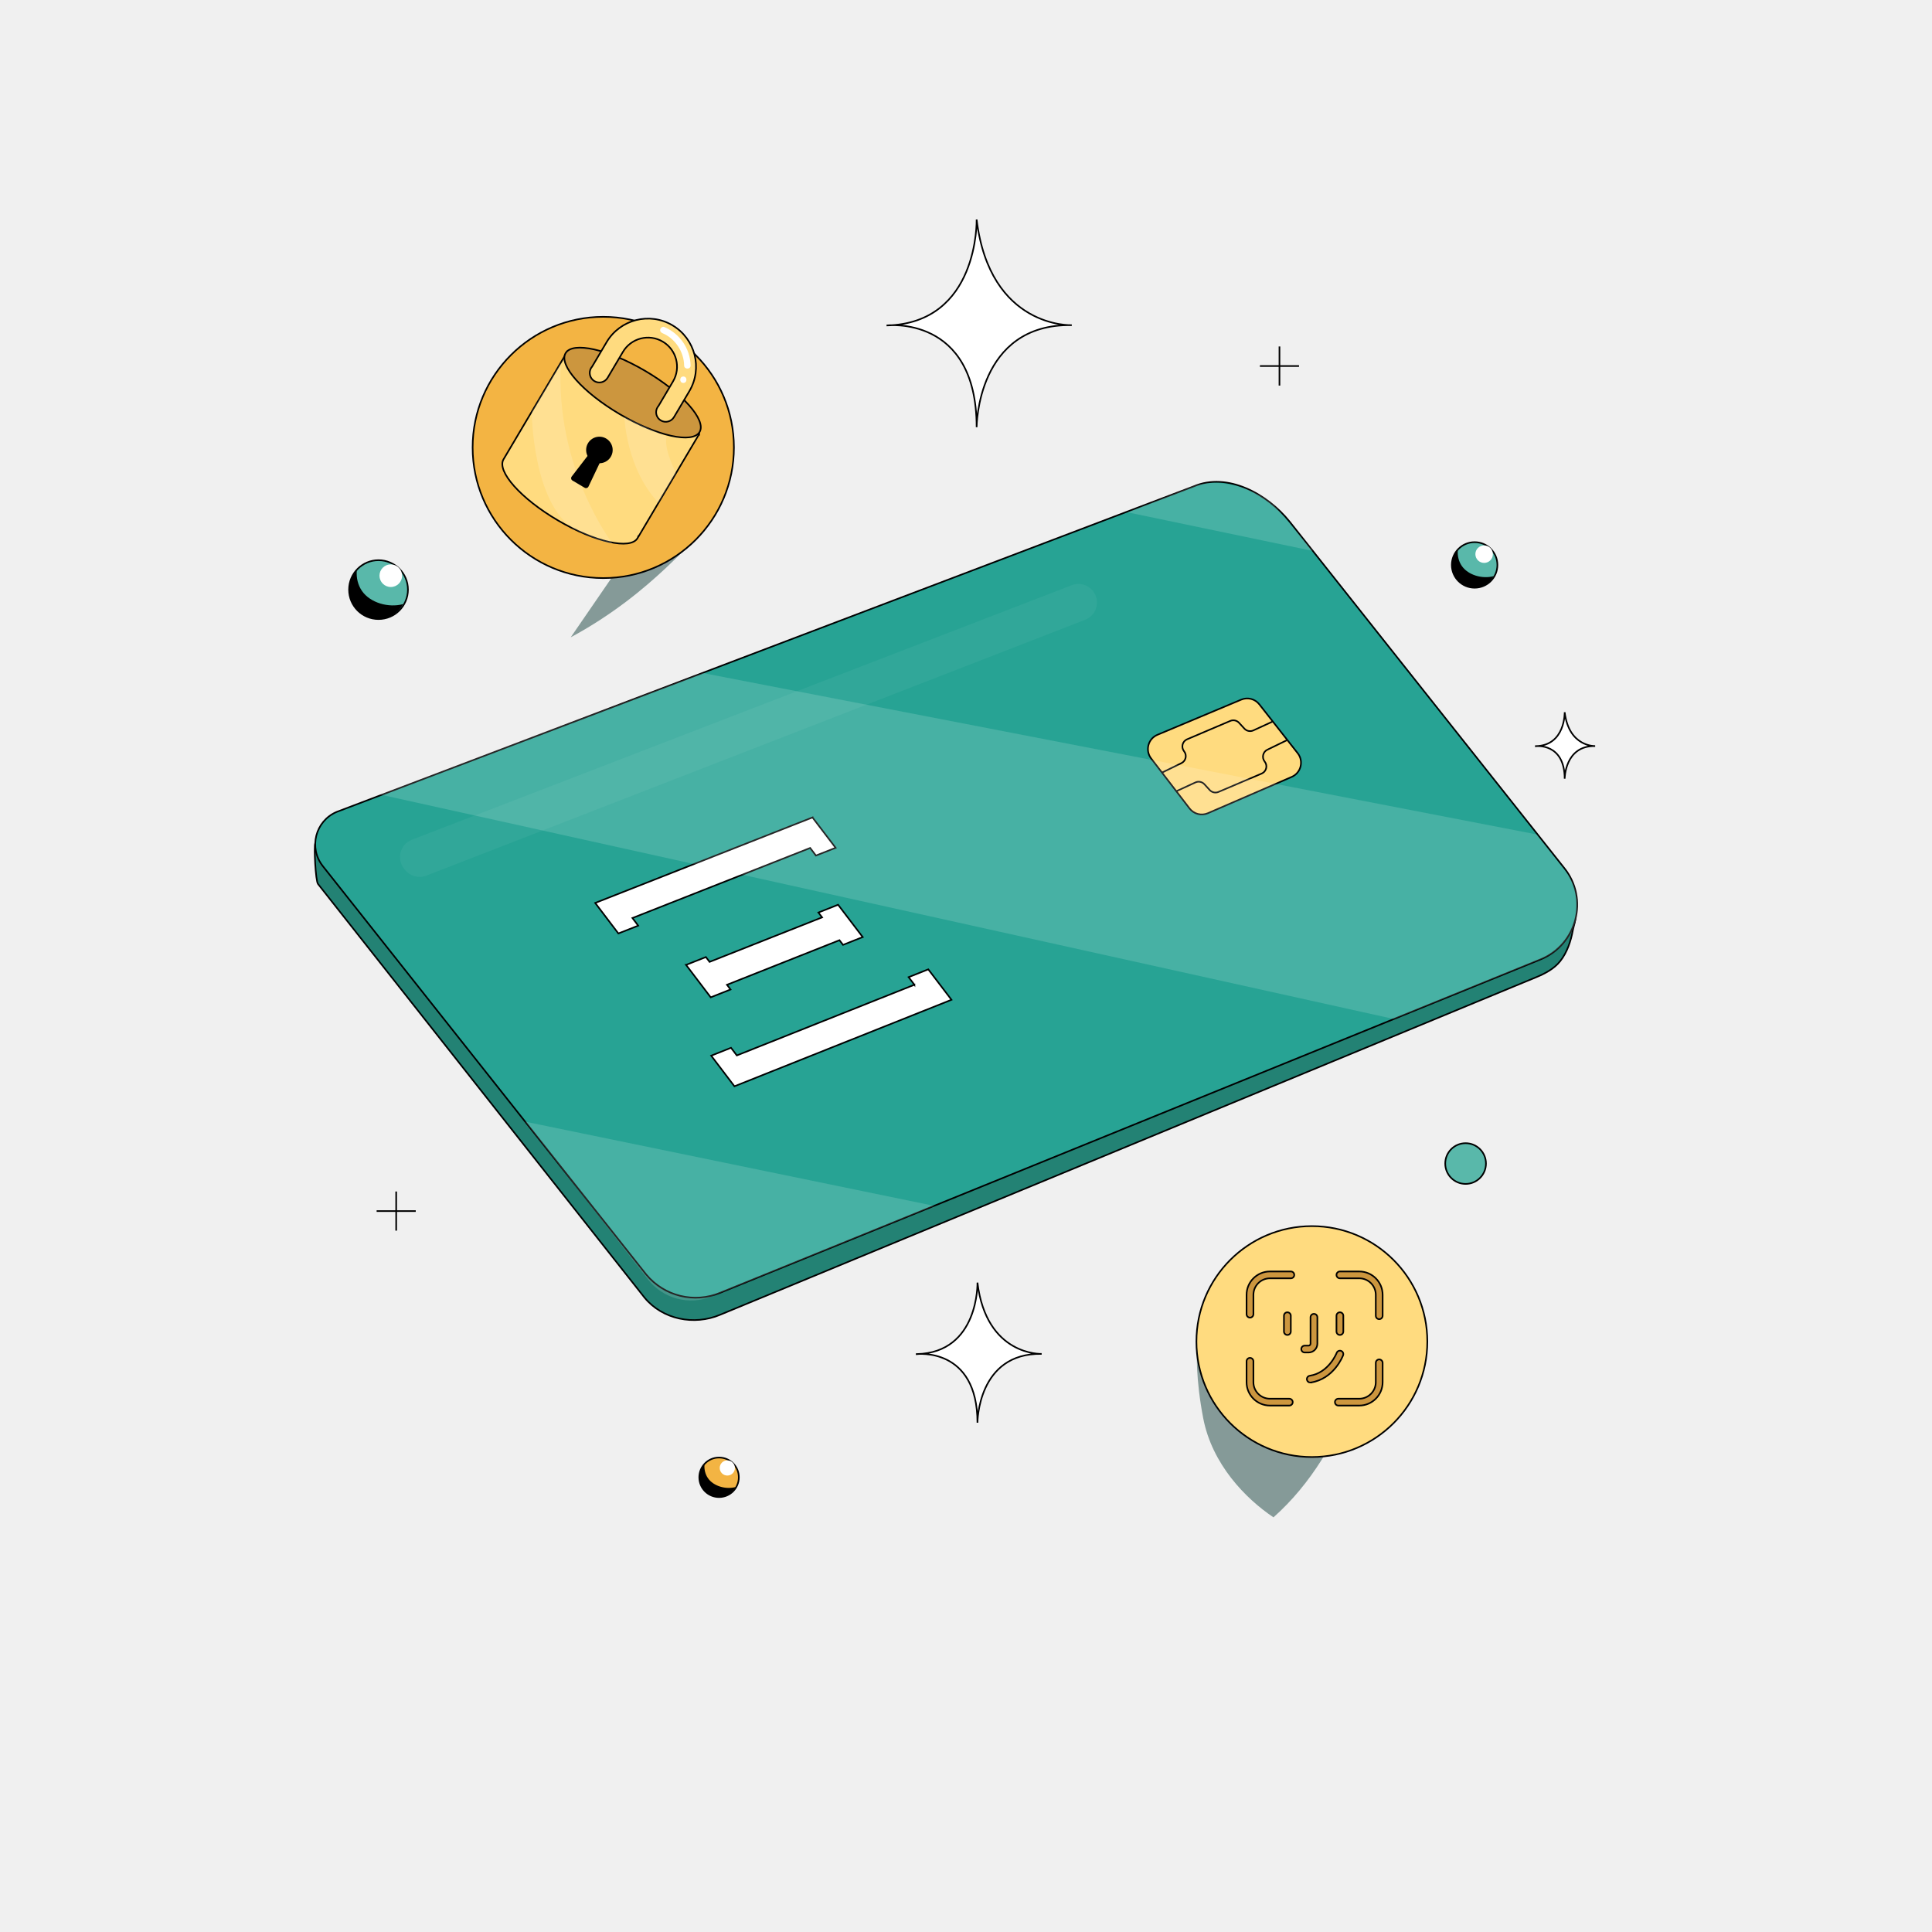
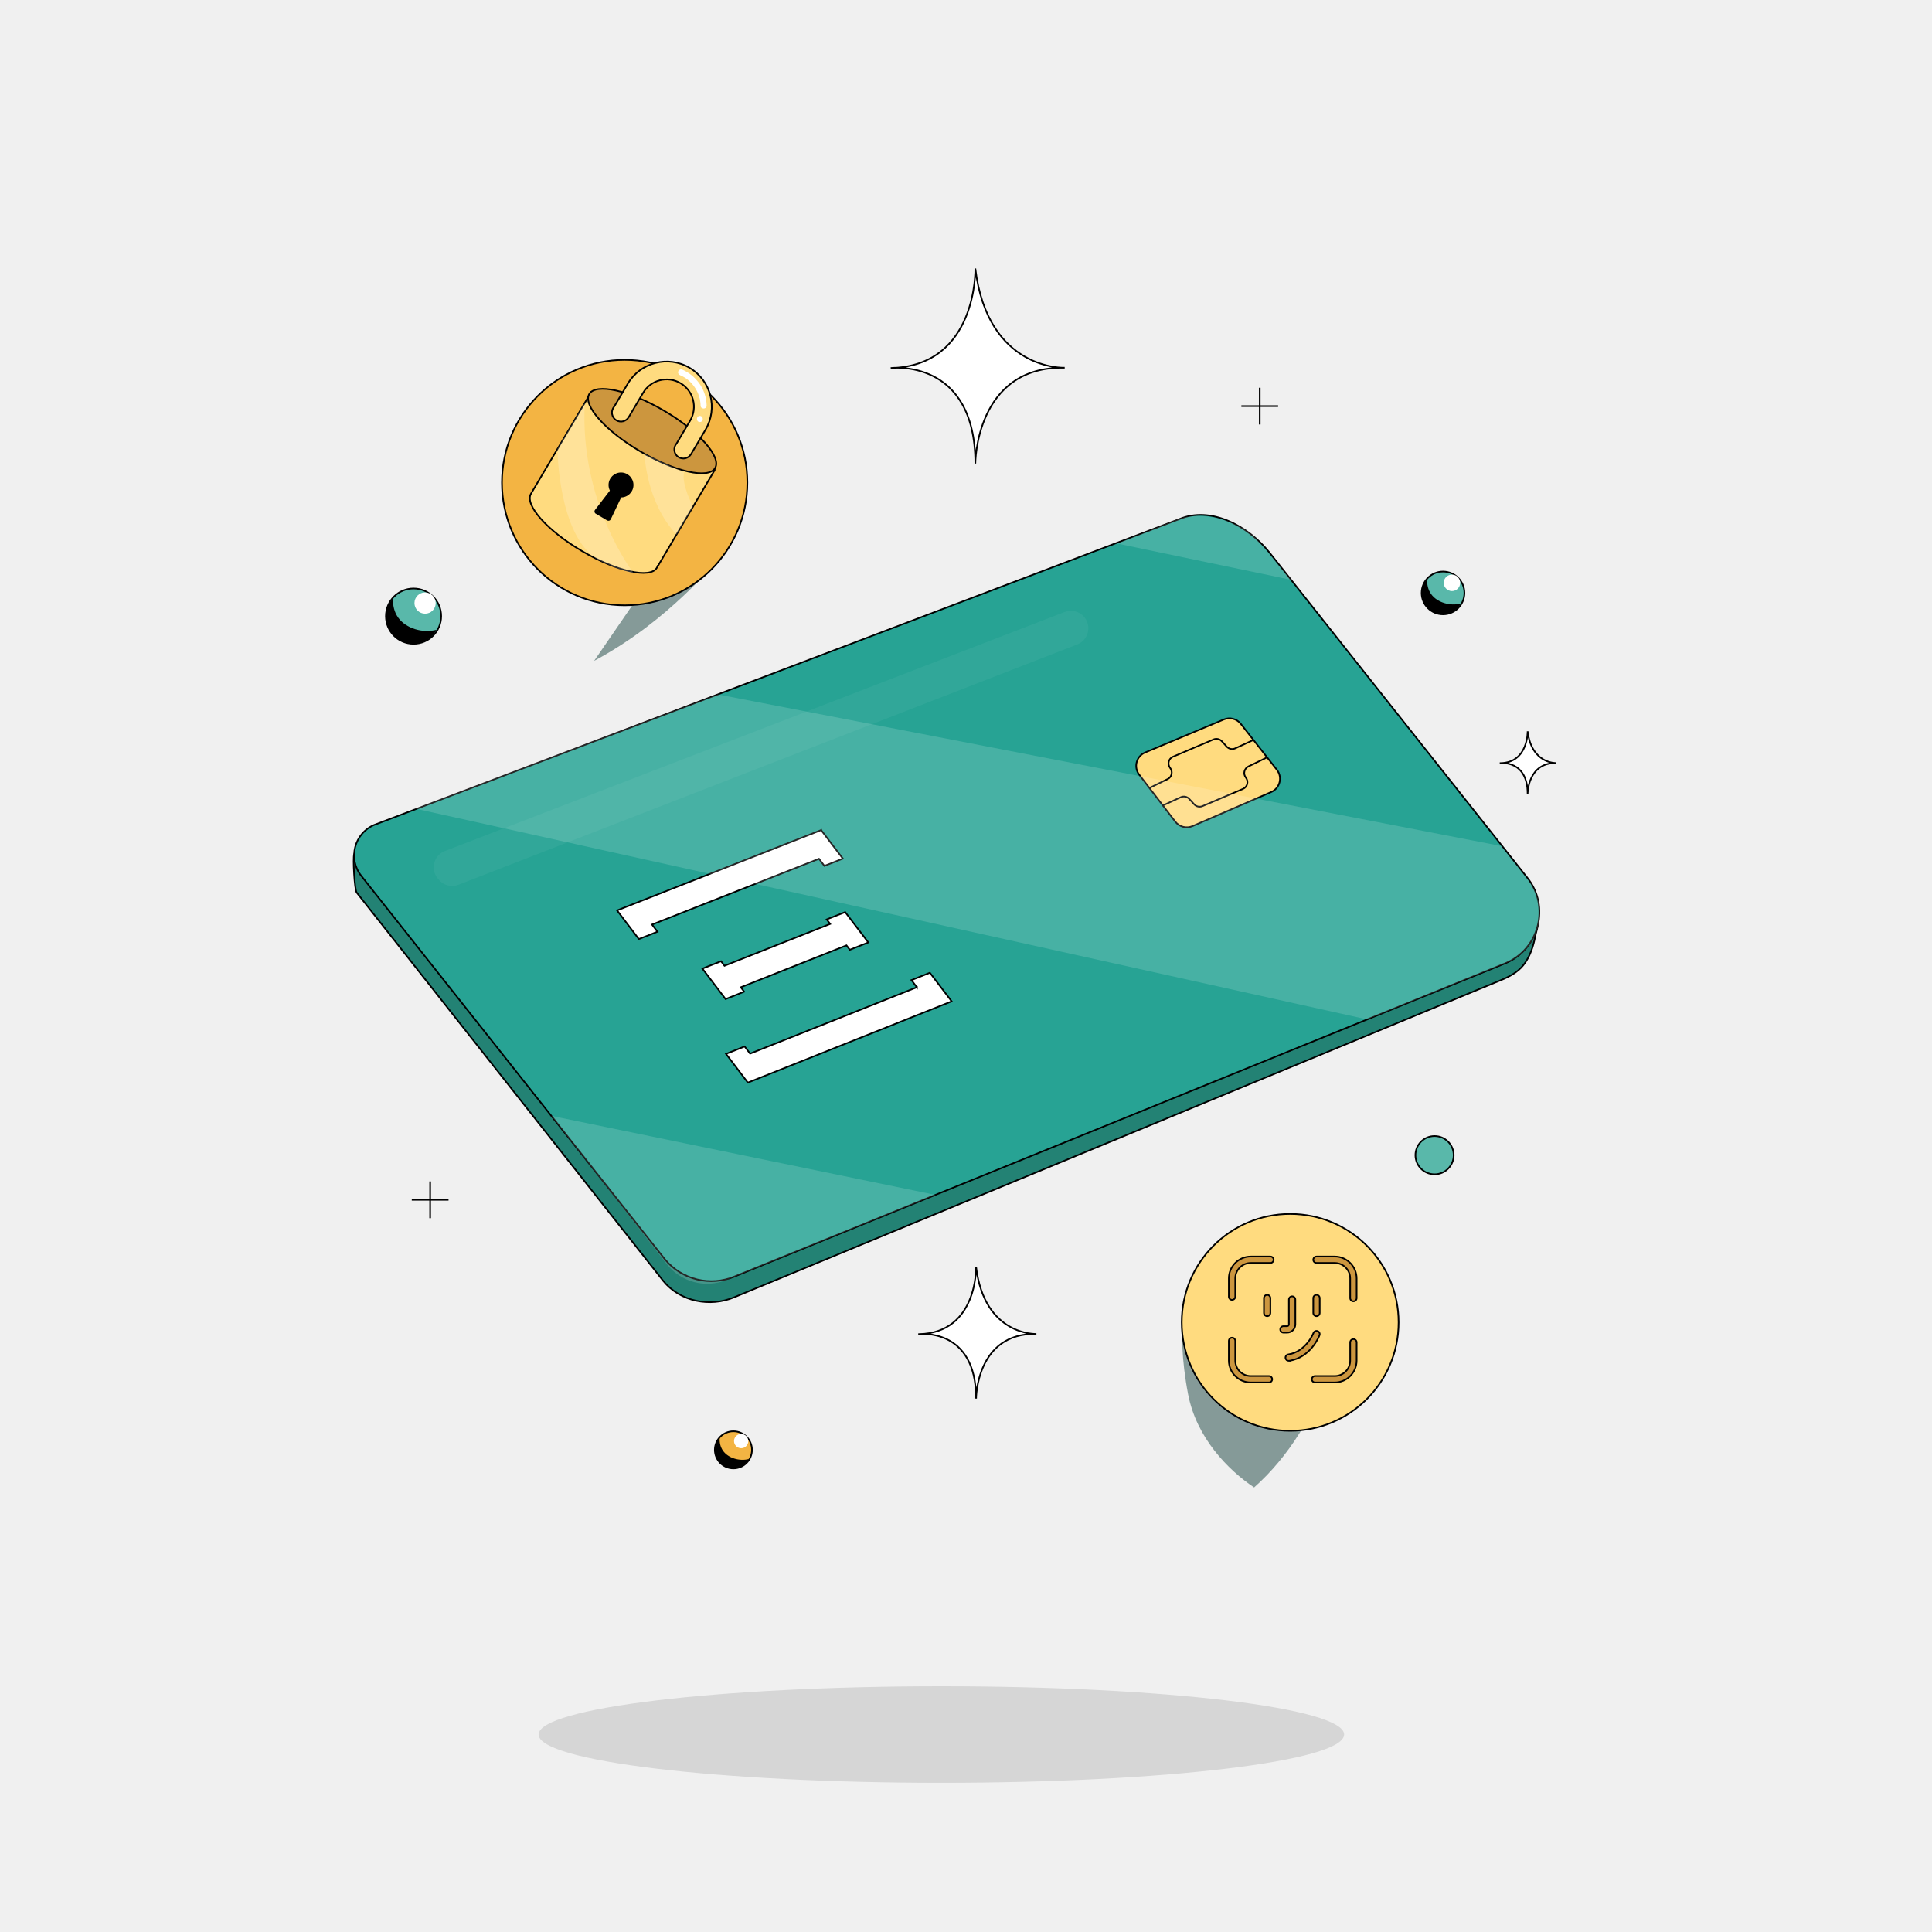
- <svg xmlns="http://www.w3.org/2000/svg" width="390" height="390" viewBox="0 0 390 390" fill="none">
-   <path d="M76.407 124.965C79.689 124.965 82.349 122.305 82.349 119.024C82.349 115.742 79.689 113.082 76.407 113.082C73.126 113.082 70.466 115.742 70.466 119.024C70.466 122.305 73.126 124.965 76.407 124.965Z" fill="#59B8AA" stroke="black" stroke-width="0.325" stroke-miterlimit="10" />
-   <path d="M73.082 119.308C72.258 118.131 71.898 116.636 72.023 115.197C71.058 116.235 70.466 117.619 70.466 119.148C70.466 122.36 73.072 124.965 76.283 124.965C78.48 124.965 80.387 123.744 81.373 121.948C78.431 122.744 74.753 121.699 73.082 119.308Z" fill="black" />
-   <path d="M78.888 118.494C80.15 118.494 81.172 117.472 81.172 116.211C81.172 114.949 80.15 113.927 78.888 113.927C77.627 113.927 76.605 114.949 76.605 116.211C76.605 117.472 77.627 118.494 78.888 118.494Z" fill="white" />
-   <path d="M297.672 118.64C300.212 118.64 302.271 116.581 302.271 114.041C302.271 111.501 300.212 109.442 297.672 109.442C295.132 109.442 293.073 111.501 293.073 114.041C293.073 116.581 295.132 118.64 297.672 118.64Z" fill="#59B8AA" stroke="black" stroke-width="0.325" stroke-miterlimit="10" />
-   <path d="M295.098 114.261C294.461 113.35 294.182 112.193 294.279 111.079C293.531 111.882 293.073 112.953 293.073 114.137C293.073 116.623 295.09 118.64 297.576 118.64C299.276 118.64 300.752 117.694 301.516 116.304C299.239 116.92 296.392 116.111 295.098 114.261Z" fill="black" />
-   <path d="M299.593 113.631C300.569 113.631 301.361 112.84 301.361 111.863C301.361 110.887 300.569 110.096 299.593 110.096C298.617 110.096 297.825 110.887 297.825 111.863C297.825 112.84 298.617 113.631 299.593 113.631Z" fill="white" />
-   <path d="M145.153 302.204C147.356 302.204 149.143 300.418 149.143 298.214C149.143 296.011 147.356 294.224 145.153 294.224C142.949 294.224 141.163 296.011 141.163 298.214C141.163 300.418 142.949 302.204 145.153 302.204Z" fill="#F3B443" stroke="black" stroke-width="0.325" stroke-miterlimit="10" />
-   <path d="M142.92 298.405C142.367 297.615 142.125 296.611 142.209 295.644C141.56 296.341 141.163 297.271 141.163 298.298C141.163 300.454 142.913 302.204 145.069 302.204C146.545 302.204 147.825 301.384 148.487 300.178C146.512 300.712 144.042 300.01 142.92 298.405Z" fill="black" />
-   <path d="M146.82 297.859C147.667 297.859 148.353 297.172 148.353 296.325C148.353 295.478 147.667 294.791 146.82 294.791C145.973 294.791 145.286 295.478 145.286 296.325C145.286 297.172 145.973 297.859 146.82 297.859Z" fill="white" />
-   <path d="M79.975 240.523V248.42" stroke="black" stroke-width="0.325" stroke-miterlimit="10" />
-   <path d="M83.926 244.472H76.026" stroke="black" stroke-width="0.325" stroke-miterlimit="10" />
-   <path d="M258.278 69.939V77.835" stroke="black" stroke-width="0.325" stroke-miterlimit="10" />
-   <path d="M262.227 73.887H254.33" stroke="black" stroke-width="0.325" stroke-miterlimit="10" />
-   <path d="M295.851 238.99C298.122 238.99 299.962 237.15 299.962 234.88C299.962 232.609 298.122 230.769 295.851 230.769C293.581 230.769 291.74 232.609 291.74 234.88C291.74 237.15 293.581 238.99 295.851 238.99Z" fill="#59B8AA" stroke="black" stroke-width="0.325" stroke-miterlimit="10" />
-   <path d="M69.23 165.302C65.625 166.828 65.106 166.815 63.635 170.258C63.348 170.925 63.711 177.832 64.192 178.441L130.119 261.96C133.762 266.362 140.109 267.625 145.375 265.403C145.794 265.23 146.216 265.057 146.635 264.881C147.836 264.386 149.033 263.888 150.234 263.393C152.126 262.611 154.016 261.829 155.908 261.047C158.403 260.015 160.898 258.981 163.393 257.95C166.404 256.704 169.414 255.458 172.425 254.212C175.861 252.79 179.3 251.368 182.737 249.946C186.512 248.385 190.287 246.821 194.066 245.261C198.094 243.596 202.118 241.928 206.146 240.264C210.336 238.53 214.523 236.797 218.714 235.066C222.977 233.302 227.24 231.54 231.503 229.776C235.752 228.018 240.002 226.26 244.251 224.502C248.4 222.786 252.545 221.069 256.694 219.356C260.653 217.72 264.608 216.083 268.567 214.446C272.245 212.924 275.924 211.401 279.602 209.882C282.913 208.512 286.225 207.141 289.537 205.771C292.395 204.588 295.25 203.408 298.108 202.224C300.423 201.266 302.734 200.311 305.049 199.352C306.731 198.657 308.413 197.961 310.098 197.266C311.88 196.529 313.697 195.584 314.935 194.034C316.344 192.272 317.112 189.957 317.503 187.763C317.659 186.895 318.23 185.542 317.939 184.663C317.714 183.981 317.008 183.763 316.416 183.486C315.354 182.992 314.444 182.348 313.707 181.424L263.83 110.459C259.241 104.736 246.31 100.542 239.555 103.404L69.241 165.302H69.23Z" fill="#238274" stroke="black" stroke-width="0.325" stroke-miterlimit="10" />
-   <path d="M67.967 163.891C63.648 165.721 62.257 171.161 65.168 174.839L130.433 257.264C134.077 261.666 140.177 263.161 145.444 260.939L310.963 193.677C318.337 190.681 320.742 181.428 315.762 175.22L260.359 105.342C255.77 99.618 247.746 95.307 240.995 98.168L67.967 163.891Z" fill="#27A394" stroke="black" stroke-width="0.325" stroke-miterlimit="10" />
-   <path d="M164.009 165.012L120.149 182.272L123.658 186.892L124.828 188.431L128.831 186.854L127.662 185.314L163.542 171.171L164.708 172.704L168.677 171.14L165.175 166.545L164.009 165.015V165.012Z" fill="white" stroke="black" stroke-width="0.325" stroke-miterlimit="10" />
-   <path d="M138.493 194.778L143.469 201.325L147.466 199.74L146.746 198.792L169.456 189.788L170.176 190.733L174.149 189.158L169.179 182.635L165.207 184.206L165.951 185.182L143.237 194.172L142.493 193.196L138.497 194.778H138.493Z" fill="white" stroke="black" stroke-width="0.325" stroke-miterlimit="10" />
-   <path d="M184.588 198.785L148.739 213.055L147.566 211.512L143.565 213.104L148.258 219.28L192.066 201.816L187.384 195.674L183.418 197.252L184.588 198.788V198.785Z" fill="white" stroke="black" stroke-width="0.325" stroke-miterlimit="10" />
-   <path d="M232.375 153.105L240.123 163.192C240.991 164.323 242.521 164.721 243.832 164.154L260.746 156.828C262.622 156.015 263.22 153.651 261.957 152.046L254.213 142.184C253.348 141.08 251.85 140.692 250.556 141.236L233.638 148.333C231.756 149.122 231.129 151.482 232.372 153.105H232.375Z" fill="#FFDB7F" stroke="black" stroke-width="0.325" stroke-miterlimit="10" />
-   <path d="M234.565 155.959L238.486 154.049C239.389 153.61 239.652 152.444 239.022 151.658C238.375 150.849 238.676 149.641 239.631 149.236L248.348 145.527C248.96 145.267 249.67 145.419 250.12 145.911L251.192 147.08C251.653 147.582 252.386 147.731 253.006 147.444L256.923 145.641" fill="#FFDB7F" />
-   <path d="M234.565 155.959L238.486 154.049C239.389 153.61 239.652 152.444 239.022 151.658C238.375 150.849 238.676 149.641 239.631 149.236L248.348 145.527C248.96 145.267 249.67 145.419 250.12 145.911L251.192 147.08C251.653 147.582 252.386 147.731 253.006 147.444L256.923 145.641" stroke="black" stroke-width="0.325" stroke-miterlimit="10" />
-   <path d="M259.75 149.43L255.829 151.34C254.926 151.779 254.663 152.946 255.293 153.731C255.94 154.541 255.639 155.748 254.684 156.153L245.967 159.863C245.355 160.122 244.645 159.97 244.196 159.479L243.123 158.309C242.663 157.807 241.929 157.659 241.31 157.946L237.393 159.749" fill="#FFDB7F" />
-   <path d="M259.75 149.43L255.829 151.34C254.926 151.779 254.663 152.946 255.293 153.731C255.94 154.541 255.639 155.748 254.684 156.153L245.967 159.863C245.355 160.122 244.645 159.97 244.196 159.479L243.123 158.309C242.663 157.807 241.929 157.659 241.31 157.946L237.393 159.749" stroke="black" stroke-width="0.325" stroke-miterlimit="10" />
-   <g opacity="0.15">
-     <path d="M227.59 103.412L227.582 103.411L227.585 103.414L227.59 103.412Z" fill="white" />
-     <path d="M227.59 103.412L265.019 111.217L257.642 102.483C254.043 98.552 245.703 96.165 240.461 98.262L227.59 103.412Z" fill="white" />
-     <path d="M76.406 160.316L76.412 160.317L76.406 160.32V160.316Z" fill="white" />
-     <path d="M76.412 160.317L141.807 135.848L310.166 168.434L316.443 176.4C320.599 182.324 318.215 190.919 310.966 193.677L281.376 205.702L76.412 160.317Z" fill="white" />
-     <path d="M106.013 226.422L188.58 243.42L143.679 261.704C139.097 263.569 133.838 262.161 130.8 258.261L106.013 226.422Z" fill="white" />
+ <svg xmlns="http://www.w3.org/2000/svg" fill="none" viewBox="0 0 1200 1200">
+   <path fill="#D6D6D6" d="M584.7 1107.34c138.16 0 250.16-13.43 250.16-29.99s-112-29.99-250.16-29.99-250.16 13.43-250.16 29.99 112 29.99 250.16 29.99" />
+   <path fill="#59B8AA" stroke="#000" stroke-miterlimit="10" d="M256.86 399.86c9.483 0 17.17-7.687 17.17-17.17s-7.687-17.17-17.17-17.17-17.17 7.687-17.17 17.17 7.687 17.17 17.17 17.17Z" />
+   <path fill="#000" d="M247.25 383.51c-2.38-3.4-3.42-7.72-3.06-11.88-2.79 3-4.5 7-4.5 11.42 0 9.28 7.53 16.81 16.81 16.81 6.35 0 11.86-3.53 14.71-8.72-8.5 2.3-19.13-.72-23.96-7.63" />
+   <path fill="#fff" d="M264.03 381.16a6.6 6.6 0 1 0 0-13.2 6.6 6.6 0 0 0 0 13.2" />
+   <path fill="#59B8AA" stroke="#000" stroke-miterlimit="10" d="M896.29 381.58c7.339 0 13.29-5.95 13.29-13.29S903.629 355 896.29 355c-7.34 0-13.29 5.95-13.29 13.29s5.95 13.29 13.29 13.29Z" />
+   <path fill="#000" d="M888.851 368.925c-1.842-2.632-2.647-5.976-2.368-9.196a12.92 12.92 0 0 0-3.483 8.839c0 7.183 5.828 13.012 13.011 13.012 4.915 0 9.18-2.732 11.386-6.75-6.579 1.781-14.807-.557-18.546-5.905" />
+   <path fill="#fff" d="M901.84 367.106a5.109 5.109 0 1 0-.002-10.218 5.109 5.109 0 0 0 .002 10.218" />
+   <path fill="#F3B443" stroke="#000" stroke-miterlimit="10" d="M455.53 912.06c6.367 0 11.53-5.162 11.53-11.53S461.897 889 455.53 889c-6.368 0-11.53 5.162-11.53 11.53s5.162 11.53 11.53 11.53Z" />
+   <path fill="#000" d="M449.076 901.081c-1.598-2.283-2.296-5.184-2.055-7.978a11.22 11.22 0 0 0-3.021 7.669c0 6.231 5.056 11.288 11.288 11.288 4.264 0 7.964-2.37 9.878-5.856-5.708 1.545-12.846-.483-16.09-5.123" />
+   <path fill="#fff" d="M460.345 899.503a4.433 4.433 0 1 0-.002-8.866 4.433 4.433 0 0 0 .002 8.866" />
+   <path stroke="#000" stroke-miterlimit="10" d="M267.17 733.81v22.82M278.59 745.22h-22.83M782.45 240.84v22.82M793.86 252.25h-22.82" />
+   <path fill="#59B8AA" stroke="#000" stroke-miterlimit="10" d="M891.03 729.38c6.561 0 11.88-5.319 11.88-11.88s-5.319-11.88-11.88-11.88-11.88 5.319-11.88 11.88 5.319 11.88 11.88 11.88Z" />
+   <path fill="#238274" stroke="#000" stroke-miterlimit="10" d="M236.12 516.43c-10.42 4.41-11.92 4.37-16.17 14.32-.83 1.93.22 21.89 1.61 23.65l190.52 241.36c10.53 12.72 28.87 16.37 44.09 9.95 1.21-.5 2.43-1 3.64-1.51 3.47-1.43 6.93-2.87 10.4-4.3 5.47-2.26 10.93-4.52 16.4-6.78 7.21-2.98 14.42-5.97 21.63-8.95l26.1-10.8c9.93-4.11 19.87-8.22 29.8-12.33 10.91-4.51 21.82-9.03 32.74-13.54 11.64-4.81 23.27-9.63 34.91-14.44 12.11-5.01 24.21-10.02 36.32-15.02 12.32-5.1 24.64-10.19 36.96-15.29l36.84-15.24c11.99-4.96 23.97-9.92 35.96-14.87 11.44-4.73 22.87-9.46 34.31-14.19 10.63-4.4 21.26-8.8 31.89-13.19l28.71-11.88c8.26-3.42 16.51-6.83 24.77-10.25 6.69-2.77 13.37-5.53 20.06-8.3 4.86-2.01 9.72-4.02 14.59-6.03 5.15-2.13 10.4-4.86 13.98-9.34 4.07-5.09 6.29-11.78 7.42-18.12.45-2.51 2.1-6.42 1.26-8.96-.65-1.97-2.69-2.6-4.4-3.4-3.07-1.43-5.7-3.29-7.83-5.96L798.49 357.94c-13.26-16.54-50.63-28.66-70.15-20.39L236.15 516.43z" />
+   <path fill="#27A394" stroke="#000" stroke-miterlimit="10" d="M232.47 512.35c-12.48 5.29-16.5 21.01-8.09 31.64l188.61 238.2c10.53 12.72 28.16 17.04 43.38 10.62L934.7 598.43c21.31-8.66 28.26-35.4 13.87-53.34L788.46 343.15c-13.26-16.54-36.45-29-55.96-20.73z" />
+   <path fill="#fff" d="m510.021 515.59-126.75 49.88 13.52 17.8 11.57-4.56-3.38-4.45 103.69-40.87 3.369 4.43 11.471-4.52-13.49-17.7zM436.281 601.61l14.38 18.92 11.55-4.58-2.08-2.74 65.63-26.02 2.08 2.73 11.48-4.55-14.36-18.85-11.481 4.54 2.151 2.82-65.64 25.98-2.15-2.82-11.55 4.57zM569.491 613.19l-103.6 41.24-3.39-4.46-11.56 4.6 13.56 17.85L591.1 621.95l-13.529-17.75-11.46 4.56 3.38 4.44z" />
+   <path stroke="#000" stroke-miterlimit="10" d="m510.021 515.59-126.75 49.88 13.52 17.8 11.57-4.56-3.38-4.45 103.69-40.87 3.369 4.43 11.471-4.52-13.49-17.7zM436.281 601.61l14.38 18.92 11.55-4.58-2.08-2.74 65.63-26.02 2.08 2.73 11.48-4.55-14.36-18.85-11.481 4.54 2.151 2.82-65.64 25.98-2.15-2.82-11.55 4.57zM569.491 613.19l-103.6 41.24-3.39-4.46-11.56 4.6 13.56 17.85L591.1 621.95l-13.529-17.75-11.46 4.56 3.38 4.44z" />
+   <path fill="#FFDB7F" stroke="#000" stroke-miterlimit="10" d="m707.591 481.18 22.389 29.15a9.01 9.01 0 0 0 10.72 2.78l48.88-21.17c5.42-2.35 7.15-9.18 3.5-13.82l-22.38-28.5a9 9 0 0 0-10.57-2.74l-48.89 20.51c-5.44 2.28-7.25 9.1-3.66 13.79z" />
+   <path fill="#FFDB7F" d="m713.92 489.43 11.33-5.52c2.61-1.27 3.37-4.64 1.55-6.91-1.87-2.34-1-5.83 1.76-7l25.19-10.72c1.77-.75 3.82-.31 5.12 1.11l3.1 3.38a4.53 4.53 0 0 0 5.24 1.05l11.32-5.21" />
+   <path stroke="#000" stroke-miterlimit="10" d="m713.92 489.43 11.33-5.52c2.61-1.27 3.37-4.64 1.55-6.91-1.87-2.34-1-5.83 1.76-7l25.19-10.72c1.77-.75 3.82-.31 5.12 1.11l3.1 3.38a4.53 4.53 0 0 0 5.24 1.05l11.32-5.21" />
+   <path fill="#FFDB7F" d="m786.701 470.56-11.33 5.52c-2.61 1.27-3.37 4.64-1.55 6.91 1.87 2.34 1 5.83-1.76 7l-25.19 10.72c-1.77.75-3.82.31-5.12-1.11l-3.1-3.38a4.53 4.53 0 0 0-5.24-1.05l-11.32 5.21" />
+   <path stroke="#000" stroke-miterlimit="10" d="m786.701 470.56-11.33 5.52c-2.61 1.27-3.37 4.64-1.55 6.91 1.87 2.34 1 5.83-1.76 7l-25.19 10.72c-1.77.75-3.82.31-5.12-1.11l-3.1-3.38a4.53 4.53 0 0 0-5.24-1.05l-11.32 5.21" />
+   <g fill="#fff" opacity=".15">
+     <path d="m693.763 337.575-.023-.005.01.01zM693.763 337.575 801.93 360.13l-21.32-25.24c-10.4-11.36-34.5-18.26-49.65-12.2zM256.86 502.02l.017.004-.017.006zM256.877 502.024 445.86 431.31l486.54 94.17 18.14 23.02c12.01 17.12 5.12 41.96-15.83 49.93l-85.51 34.75zM342.42 693.06l238.61 49.12-129.76 52.84c-13.24 5.39-28.44 1.32-37.22-9.95z" />
  </g>
-   <path opacity="0.05" d="M81.576 175.355L81.791 175.621C82.815 176.888 84.538 177.348 86.057 176.76L219.049 125.111C221.204 124.273 222.094 121.695 220.907 119.709C219.973 118.145 218.049 117.477 216.346 118.134L83.14 169.517C80.773 170.431 79.984 173.382 81.576 175.355Z" fill="white" />
-   <path opacity="0.48" d="M141.98 107.646C140.582 107.449 132.094 119.564 115.211 128.647L126.976 111.518L141.98 107.646Z" fill="#113D38" />
-   <path d="M121.779 116.695C136.343 116.695 148.15 104.888 148.15 90.324C148.15 75.759 136.343 63.953 121.779 63.953C107.214 63.953 95.407 75.759 95.407 90.324C95.407 104.888 107.214 116.695 121.779 116.695Z" fill="#F3B443" stroke="black" stroke-width="0.325" stroke-miterlimit="10" />
-   <path d="M141.125 87.653L114.563 70.901L101.643 92.718C100.224 95.13 105.134 100.646 112.605 105.037C120.076 109.432 127.284 111.037 128.699 108.626C128.765 108.515 128.813 108.394 128.851 108.269L128.896 108.293L141.125 87.645V87.653Z" fill="#FFDB7F" stroke="black" stroke-width="0.325" stroke-miterlimit="10" />
-   <path d="M141.222 87.203C142.64 84.791 137.733 79.275 130.262 74.883C122.79 70.491 115.584 68.885 114.166 71.297C112.748 73.709 117.655 79.225 125.127 83.617C132.598 88.01 139.804 89.615 141.222 87.203Z" fill="#CC963E" stroke="black" stroke-width="0.325" stroke-miterlimit="10" />
-   <path d="M135.744 65.665C131.138 62.939 125.176 64.465 122.449 69.07L119.539 73.984C119.456 74.078 119.383 74.174 119.318 74.285C118.771 75.206 119.075 76.392 119.996 76.939C120.916 77.486 122.103 77.181 122.65 76.261L125.75 71.025C127.401 68.24 131.007 67.316 133.792 68.967C136.578 70.617 137.502 74.223 135.851 77.008L132.941 81.922C132.858 82.016 132.785 82.112 132.72 82.223C132.173 83.144 132.477 84.331 133.398 84.877C134.318 85.424 135.505 85.12 136.052 84.199L139.152 78.963C141.879 74.358 140.353 68.396 135.747 65.669L135.744 65.665Z" fill="#FFDB7F" stroke="black" stroke-width="0.325" stroke-miterlimit="10" />
-   <g opacity="0.15">
-     <path d="M115.914 106.812C107.429 101.494 107.343 83.088 107.343 83.088L113.215 73.171C112.007 94.732 123.676 109.747 123.676 109.747C121.776 109.75 115.914 106.812 115.914 106.812Z" fill="white" />
-     <path d="M132.928 101.487C126.33 94.48 126.049 84.147 126.049 84.147V84.144L134.544 88.151C133.942 90.718 136.475 95.501 136.475 95.501L132.928 101.487Z" fill="white" />
+   <path fill="#fff" d="m271.8 545.48.62.77c2.96 3.66 7.94 4.99 12.33 3.29l384.33-149.26c6.23-2.42 8.8-9.87 5.37-15.61-2.7-4.52-8.26-6.45-13.18-4.55L276.32 528.61c-6.84 2.64-9.12 11.17-4.52 16.87" opacity=".05" />
+   <path fill="#113D38" d="M446.36 349.81c-4.04-.57-28.57 34.44-77.36 60.69l34-49.5z" opacity=".48" />
+   <path fill="#F3B443" stroke="#000" stroke-miterlimit="10" d="M387.981 375.96c42.089 0 76.21-34.12 76.21-76.21s-34.121-76.21-76.21-76.21c-42.09 0-76.21 34.12-76.21 76.21s34.12 76.21 76.21 76.21Z" />
+   <path fill="#FFDB7F" stroke="#000" stroke-miterlimit="10" d="m443.89 292.03-76.76-48.41-37.34 63.05c-4.1 6.97 10.09 22.91 31.68 35.6 21.59 12.7 42.42 17.34 46.51 10.37.19-.32.33-.67.44-1.03l.13.07 35.34-59.67z" />
+   <path fill="#CC963E" stroke="#000" stroke-miterlimit="10" d="M444.171 290.731c4.098-6.97-10.084-22.91-31.675-35.603s-42.417-17.332-46.515-10.362 10.084 22.91 31.676 35.603 42.417 17.333 46.514 10.362Z" />
+   <path fill="#FFDB7F" stroke="#000" stroke-miterlimit="10" d="M428.34 228.49c-13.31-7.88-30.54-3.47-38.42 9.84l-8.41 14.2a5.595 5.595 0 0 0 1.32 8.54c2.66 1.58 6.09.7 7.67-1.96l8.96-15.13c4.77-8.05 15.19-10.72 23.24-5.95s10.72 15.19 5.95 23.24l-8.41 14.2a5.595 5.595 0 0 0 1.32 8.54c2.66 1.58 6.09.7 7.67-1.96l8.96-15.13c7.88-13.31 3.47-30.54-9.84-38.42z" />
+   <g fill="#fff" opacity=".2">
+     <path d="M371.031 347.4c-24.52-15.37-24.77-68.56-24.77-68.56l16.97-28.66c-3.49 62.31 30.23 105.7 30.23 105.7-5.49.01-22.43-8.48-22.43-8.48M420.2 332.01c-19.07-20.25-19.88-50.11-19.88-50.11v-.01l24.55 11.58c-1.74 7.42 5.58 21.24 5.58 21.24z" />
  </g>
-   <path d="M138.101 73.78C138.063 71.026 136.302 68.33 133.741 67.264C133.416 67.129 133.184 66.838 133.288 66.465C133.374 66.157 133.762 65.877 134.087 66.011C137.198 67.306 139.354 70.392 139.399 73.78C139.409 74.617 138.111 74.614 138.101 73.78Z" fill="white" />
-   <path d="M137.942 77.303C138.776 77.303 138.779 76.005 137.942 76.005C137.104 76.005 137.104 77.303 137.942 77.303Z" fill="white" />
-   <path d="M120.998 93.511C122.477 93.511 123.676 92.312 123.676 90.833C123.676 89.353 122.477 88.154 120.998 88.154C119.518 88.154 118.319 89.353 118.319 90.833C118.319 92.312 119.518 93.511 120.998 93.511Z" fill="black" />
-   <path d="M119.644 90.684L115.402 96.199C115.204 96.459 115.274 96.833 115.554 96.999L118.021 98.459C118.294 98.622 118.651 98.514 118.789 98.227L121.779 91.95L119.644 90.684Z" fill="black" />
-   <path opacity="0.48" fill-rule="evenodd" clip-rule="evenodd" d="M273.663 280.62C269.862 290.665 264.656 299.549 257.069 306.295C251.464 302.538 244.677 295.618 242.881 286.266C239.957 271.04 242.88 262.735 242.88 262.735L273.663 280.62Z" fill="#113D38" />
-   <path d="M264.819 294.121C277.69 294.121 288.124 283.686 288.124 270.815C288.124 257.944 277.69 247.51 264.819 247.51C251.948 247.51 241.514 257.944 241.514 270.815C241.514 283.686 251.948 294.121 264.819 294.121Z" fill="#FFDB7F" stroke="black" stroke-width="0.325" stroke-miterlimit="10" />
-   <path d="M251.635 265.289C251.635 265.67 251.946 265.981 252.327 265.981C252.707 265.981 253.019 265.67 253.019 265.289V261.379C253.019 259.541 254.514 258.046 256.351 258.046H260.573C260.953 258.046 261.265 257.735 261.265 257.354C261.265 256.974 260.953 256.662 260.573 256.662H256.351C253.749 256.662 251.635 258.78 251.635 261.379V265.289Z" fill="#CC963E" />
-   <path d="M277.719 265.6C277.719 265.981 278.03 266.292 278.411 266.292C278.792 266.292 279.103 265.981 279.103 265.6V261.379C279.103 258.777 276.985 256.662 274.387 256.662H270.476C270.096 256.662 269.784 256.974 269.784 257.354C269.784 257.735 270.096 258.046 270.476 258.046H274.387C276.224 258.046 277.719 259.541 277.719 261.379V265.6Z" fill="#CC963E" />
-   <path d="M274.386 283.733H270.165C269.784 283.733 269.473 283.421 269.473 283.04C269.473 282.66 269.784 282.348 270.165 282.348H274.386C276.224 282.348 277.719 280.854 277.719 279.02V275.109C277.719 274.729 278.03 274.417 278.411 274.417C278.791 274.417 279.103 274.729 279.103 275.109V279.02C279.103 281.618 276.989 283.733 274.386 283.733Z" fill="#CC963E" />
-   <path d="M256.351 283.733H260.261C260.642 283.733 260.953 283.421 260.953 283.04C260.953 282.66 260.642 282.348 260.261 282.348H256.351C254.514 282.348 253.019 280.857 253.019 279.02V274.798C253.019 274.417 252.707 274.106 252.327 274.106C251.946 274.106 251.635 274.417 251.635 274.798V279.02C251.635 281.618 253.752 283.733 256.351 283.733Z" fill="#CC963E" />
-   <path d="M259.874 269.479C259.493 269.479 259.182 269.168 259.182 268.787V265.597C259.182 265.216 259.493 264.905 259.874 264.905C260.254 264.905 260.566 265.216 260.566 265.597V268.787C260.566 269.168 260.254 269.479 259.874 269.479Z" fill="#CC963E" />
-   <path d="M269.784 268.787C269.784 269.168 270.096 269.479 270.476 269.479C270.857 269.479 271.168 269.168 271.168 268.787V265.597C271.168 265.216 270.857 264.905 270.476 264.905C270.096 264.905 269.784 265.216 269.784 265.597V268.787Z" fill="#CC963E" />
-   <path d="M264.154 273.019H263.372C262.992 273.019 262.68 272.708 262.68 272.327C262.68 271.947 262.992 271.635 263.372 271.635H264.154C264.369 271.635 264.545 271.459 264.545 271.244V265.912C264.545 265.531 264.857 265.22 265.237 265.22C265.618 265.22 265.929 265.531 265.929 265.912V271.244C265.929 272.223 265.134 273.019 264.154 273.019Z" fill="#CC963E" />
-   <path d="M263.818 278.501C263.87 278.843 264.165 279.089 264.5 279.089L264.497 279.085C264.535 279.085 264.569 279.085 264.604 279.078C269.269 278.366 271.051 273.777 271.123 273.583C271.258 273.227 271.078 272.829 270.722 272.694C270.365 272.559 269.964 272.739 269.829 273.095C269.815 273.134 268.248 277.12 264.396 277.712C264.019 277.77 263.76 278.123 263.818 278.501Z" fill="#CC963E" />
-   <path d="M251.635 265.289C251.635 265.67 251.946 265.981 252.327 265.981C252.707 265.981 253.019 265.67 253.019 265.289V261.379C253.019 259.541 254.514 258.046 256.351 258.046H260.573C260.953 258.046 261.265 257.735 261.265 257.354C261.265 256.974 260.953 256.662 260.573 256.662H256.351C253.749 256.662 251.635 258.78 251.635 261.379V265.289Z" stroke="black" stroke-width="0.325" stroke-miterlimit="10" />
-   <path d="M277.719 265.6C277.719 265.981 278.03 266.292 278.411 266.292C278.792 266.292 279.103 265.981 279.103 265.6V261.379C279.103 258.777 276.985 256.662 274.387 256.662H270.476C270.096 256.662 269.784 256.974 269.784 257.354C269.784 257.735 270.096 258.046 270.476 258.046H274.387C276.224 258.046 277.719 259.541 277.719 261.379V265.6Z" stroke="black" stroke-width="0.325" stroke-miterlimit="10" />
-   <path d="M274.386 283.733H270.165C269.784 283.733 269.473 283.421 269.473 283.04C269.473 282.66 269.784 282.348 270.165 282.348H274.386C276.224 282.348 277.719 280.854 277.719 279.02V275.109C277.719 274.729 278.03 274.417 278.411 274.417C278.791 274.417 279.103 274.729 279.103 275.109V279.02C279.103 281.618 276.989 283.733 274.386 283.733Z" stroke="black" stroke-width="0.325" stroke-miterlimit="10" />
-   <path d="M256.351 283.733H260.261C260.642 283.733 260.953 283.421 260.953 283.04C260.953 282.66 260.642 282.348 260.261 282.348H256.351C254.514 282.348 253.019 280.857 253.019 279.02V274.798C253.019 274.417 252.707 274.106 252.327 274.106C251.946 274.106 251.635 274.417 251.635 274.798V279.02C251.635 281.618 253.752 283.733 256.351 283.733Z" stroke="black" stroke-width="0.325" stroke-miterlimit="10" />
-   <path d="M259.874 269.479C259.493 269.479 259.182 269.168 259.182 268.787V265.597C259.182 265.216 259.493 264.905 259.874 264.905C260.254 264.905 260.566 265.216 260.566 265.597V268.787C260.566 269.168 260.254 269.479 259.874 269.479Z" stroke="black" stroke-width="0.325" stroke-miterlimit="10" />
-   <path d="M269.784 268.787C269.784 269.168 270.096 269.479 270.476 269.479C270.857 269.479 271.168 269.168 271.168 268.787V265.597C271.168 265.216 270.857 264.905 270.476 264.905C270.096 264.905 269.784 265.216 269.784 265.597V268.787Z" stroke="black" stroke-width="0.325" stroke-miterlimit="10" />
-   <path d="M264.154 273.019H263.372C262.992 273.019 262.68 272.708 262.68 272.327C262.68 271.947 262.992 271.635 263.372 271.635H264.154C264.369 271.635 264.545 271.459 264.545 271.244V265.912C264.545 265.531 264.857 265.22 265.237 265.22C265.618 265.22 265.929 265.531 265.929 265.912V271.244C265.929 272.223 265.134 273.019 264.154 273.019Z" stroke="black" stroke-width="0.325" stroke-miterlimit="10" />
-   <path d="M263.818 278.501C263.87 278.843 264.165 279.089 264.5 279.089L264.497 279.085C264.535 279.085 264.569 279.085 264.604 279.078C269.269 278.366 271.051 273.777 271.123 273.583C271.258 273.227 271.078 272.829 270.722 272.694C270.365 272.559 269.964 272.739 269.829 273.095C269.815 273.134 268.248 277.12 264.396 277.712C264.019 277.77 263.76 278.123 263.818 278.501Z" stroke="black" stroke-width="0.325" stroke-miterlimit="10" />
-   <path d="M178.967 65.7C178.967 65.7 197.147 63.475 197.147 86.237C197.147 86.237 197.147 65.274 216.349 65.641C216.349 65.641 199.829 66.333 197.147 44.311C197.147 44.311 197.66 65.274 178.967 65.7Z" fill="white" stroke="black" stroke-width="0.325" stroke-miterlimit="10" />
-   <path d="M185.046 273.345C185.046 273.345 197.313 271.843 197.313 287.2C197.313 287.2 197.313 273.057 210.268 273.303C210.268 273.303 199.123 273.77 197.313 258.911C197.313 258.911 197.659 273.054 185.046 273.341V273.345Z" fill="white" stroke="black" stroke-width="0.325" stroke-miterlimit="10" />
-   <path d="M310.03 150.623C310.03 150.623 315.851 149.911 315.851 157.198C315.851 157.198 315.851 150.485 322 150.603C322 150.603 316.709 150.824 315.851 143.772C315.851 143.772 316.013 150.485 310.03 150.62V150.623Z" fill="white" stroke="black" stroke-width="0.325" stroke-miterlimit="10" />
+   <path fill="#fff" d="M435.15 251.94c-.11-7.96-5.2-15.75-12.6-18.83-.94-.39-1.61-1.23-1.31-2.31.25-.89 1.37-1.7 2.31-1.31 8.99 3.74 15.22 12.66 15.35 22.45.03 2.42-3.72 2.41-3.75 0M434.69 262.12c2.41 0 2.42-3.75 0-3.75s-2.42 3.75 0 3.75" />
+   <path fill="#000" d="M385.721 308.96a7.74 7.74 0 1 0 0-15.48 7.74 7.74 0 0 0 0 15.48" />
+   <path fill="#000" d="m381.811 300.79-12.26 15.94c-.57.75-.37 1.83.44 2.31l7.13 4.22c.79.47 1.82.16 2.22-.67l8.64-18.14z" />
+   <path fill="#113D38" fill-rule="evenodd" d="M826.908 849.684c-10.985 29.03-26.029 54.705-47.956 74.198-16.196-10.857-35.811-30.853-41.001-57.882-8.451-44-.001-68-.001-68z" clip-rule="evenodd" opacity=".48" />
+   <path fill="#FFDB7F" stroke="#000" stroke-miterlimit="10" d="M801.35 888.7c37.197 0 67.351-30.154 67.351-67.35S838.547 754 801.35 754c-37.196 0-67.35 30.154-67.35 67.35s30.154 67.35 67.35 67.35Z" />
+   <path fill="#CC963E" d="M763.25 805.38c0 1.1.9 2 2 2s2-.9 2-2v-11.3c0-5.31 4.32-9.63 9.63-9.63h12.2c1.1 0 2-.9 2-2s-.9-2-2-2h-12.2c-7.52 0-13.63 6.12-13.63 13.63zM838.631 806.28c0 1.1.9 2 2 2s2-.9 2-2v-12.2c0-7.52-6.12-13.63-13.63-13.63h-11.3c-1.1 0-2 .9-2 2s.9 2 2 2h11.3c5.31 0 9.63 4.32 9.63 9.63zM829 858.68h-12.2c-1.1 0-2-.9-2-2s.9-2 2-2H829c5.31 0 9.63-4.32 9.63-9.62v-11.3c0-1.1.9-2 2-2s2 .9 2 2v11.3c0 7.51-6.11 13.62-13.63 13.62M776.88 858.68h11.3c1.1 0 2-.9 2-2s-.9-2-2-2h-11.3c-5.31 0-9.63-4.31-9.63-9.62v-12.2c0-1.1-.9-2-2-2s-2 .9-2 2v12.2c0 7.51 6.12 13.62 13.63 13.62M787.06 817.49c-1.1 0-2-.9-2-2v-9.22c0-1.1.9-2 2-2s2 .9 2 2v9.22c0 1.1-.9 2-2 2M815.701 815.49c0 1.1.9 2 2 2s2-.9 2-2v-9.22c0-1.1-.9-2-2-2s-2 .9-2 2zM799.43 827.72h-2.26c-1.1 0-2-.9-2-2s.9-2 2-2h2.26c.62 0 1.13-.51 1.13-1.13v-15.41c0-1.1.9-2 2-2s2 .9 2 2v15.41c0 2.83-2.3 5.13-5.13 5.13M798.46 843.56c.15.99 1 1.7 1.97 1.7l-.01-.01c.11 0 .21 0 .31-.02 13.48-2.06 18.63-15.32 18.84-15.88.39-1.03-.13-2.18-1.16-2.57s-2.19.13-2.58 1.16c-.04.11-4.57 11.63-15.7 13.34a2 2 0 0 0-1.67 2.28" />
+   <path stroke="#000" stroke-miterlimit="10" d="M763.25 805.38c0 1.1.9 2 2 2s2-.9 2-2v-11.3c0-5.31 4.32-9.63 9.63-9.63h12.2c1.1 0 2-.9 2-2s-.9-2-2-2h-12.2c-7.52 0-13.63 6.12-13.63 13.63zM838.631 806.28c0 1.1.9 2 2 2s2-.9 2-2v-12.2c0-7.52-6.12-13.63-13.63-13.63h-11.3c-1.1 0-2 .9-2 2s.9 2 2 2h11.3c5.31 0 9.63 4.32 9.63 9.63zM829 858.68h-12.2c-1.1 0-2-.9-2-2s.9-2 2-2H829c5.31 0 9.63-4.32 9.63-9.62v-11.3c0-1.1.9-2 2-2s2 .9 2 2v11.3c0 7.51-6.11 13.62-13.63 13.62ZM776.88 858.68h11.3c1.1 0 2-.9 2-2s-.9-2-2-2h-11.3c-5.31 0-9.63-4.31-9.63-9.62v-12.2c0-1.1-.9-2-2-2s-2 .9-2 2v12.2c0 7.51 6.12 13.62 13.63 13.62ZM787.06 817.49c-1.1 0-2-.9-2-2v-9.22c0-1.1.9-2 2-2s2 .9 2 2v9.22c0 1.1-.9 2-2 2ZM815.701 815.49c0 1.1.9 2 2 2s2-.9 2-2v-9.22c0-1.1-.9-2-2-2s-2 .9-2 2zM799.43 827.72h-2.26c-1.1 0-2-.9-2-2s.9-2 2-2h2.26c.62 0 1.13-.51 1.13-1.13v-15.41c0-1.1.9-2 2-2s2 .9 2 2v15.41c0 2.83-2.3 5.13-5.13 5.13ZM798.46 843.56c.15.99 1 1.7 1.97 1.7l-.01-.01c.11 0 .21 0 .31-.02 13.48-2.06 18.63-15.32 18.84-15.88.39-1.03-.13-2.18-1.16-2.57s-2.19.13-2.58 1.16c-.04.11-4.57 11.63-15.7 13.34a2 2 0 0 0-1.67 2.28Z" />
+   <path fill="#fff" d="M553.25 228.59s52.54-6.43 52.54 59.35c0 0 0-60.58 55.49-59.52 0 0-47.74 2-55.49-61.64 0 0 1.48 60.58-52.54 61.81M570.82 828.66s35.45-4.34 35.45 40.04c0 0 0-40.87 37.44-40.16 0 0-32.21 1.35-37.44-41.59 0 0 1 40.87-35.45 41.7zM932.01 474.01s16.82-2.06 16.82 19c0 0 0-19.4 17.77-19.06 0 0-15.29.64-17.77-19.74 0 0 .47 19.4-16.82 19.79z" />
+   <path stroke="#000" stroke-miterlimit="10" d="M553.25 228.59s52.54-6.43 52.54 59.35c0 0 0-60.58 55.49-59.52 0 0-47.74 2-55.49-61.64 0 0 1.48 60.58-52.54 61.81ZM570.82 828.66s35.45-4.34 35.45 40.04c0 0 0-40.87 37.44-40.16 0 0-32.21 1.35-37.44-41.59 0 0 1 40.87-35.45 41.7zM932.01 474.01s16.82-2.06 16.82 19c0 0 0-19.4 17.77-19.06 0 0-15.29.64-17.77-19.74 0 0 .47 19.4-16.82 19.79z" />
</svg>
